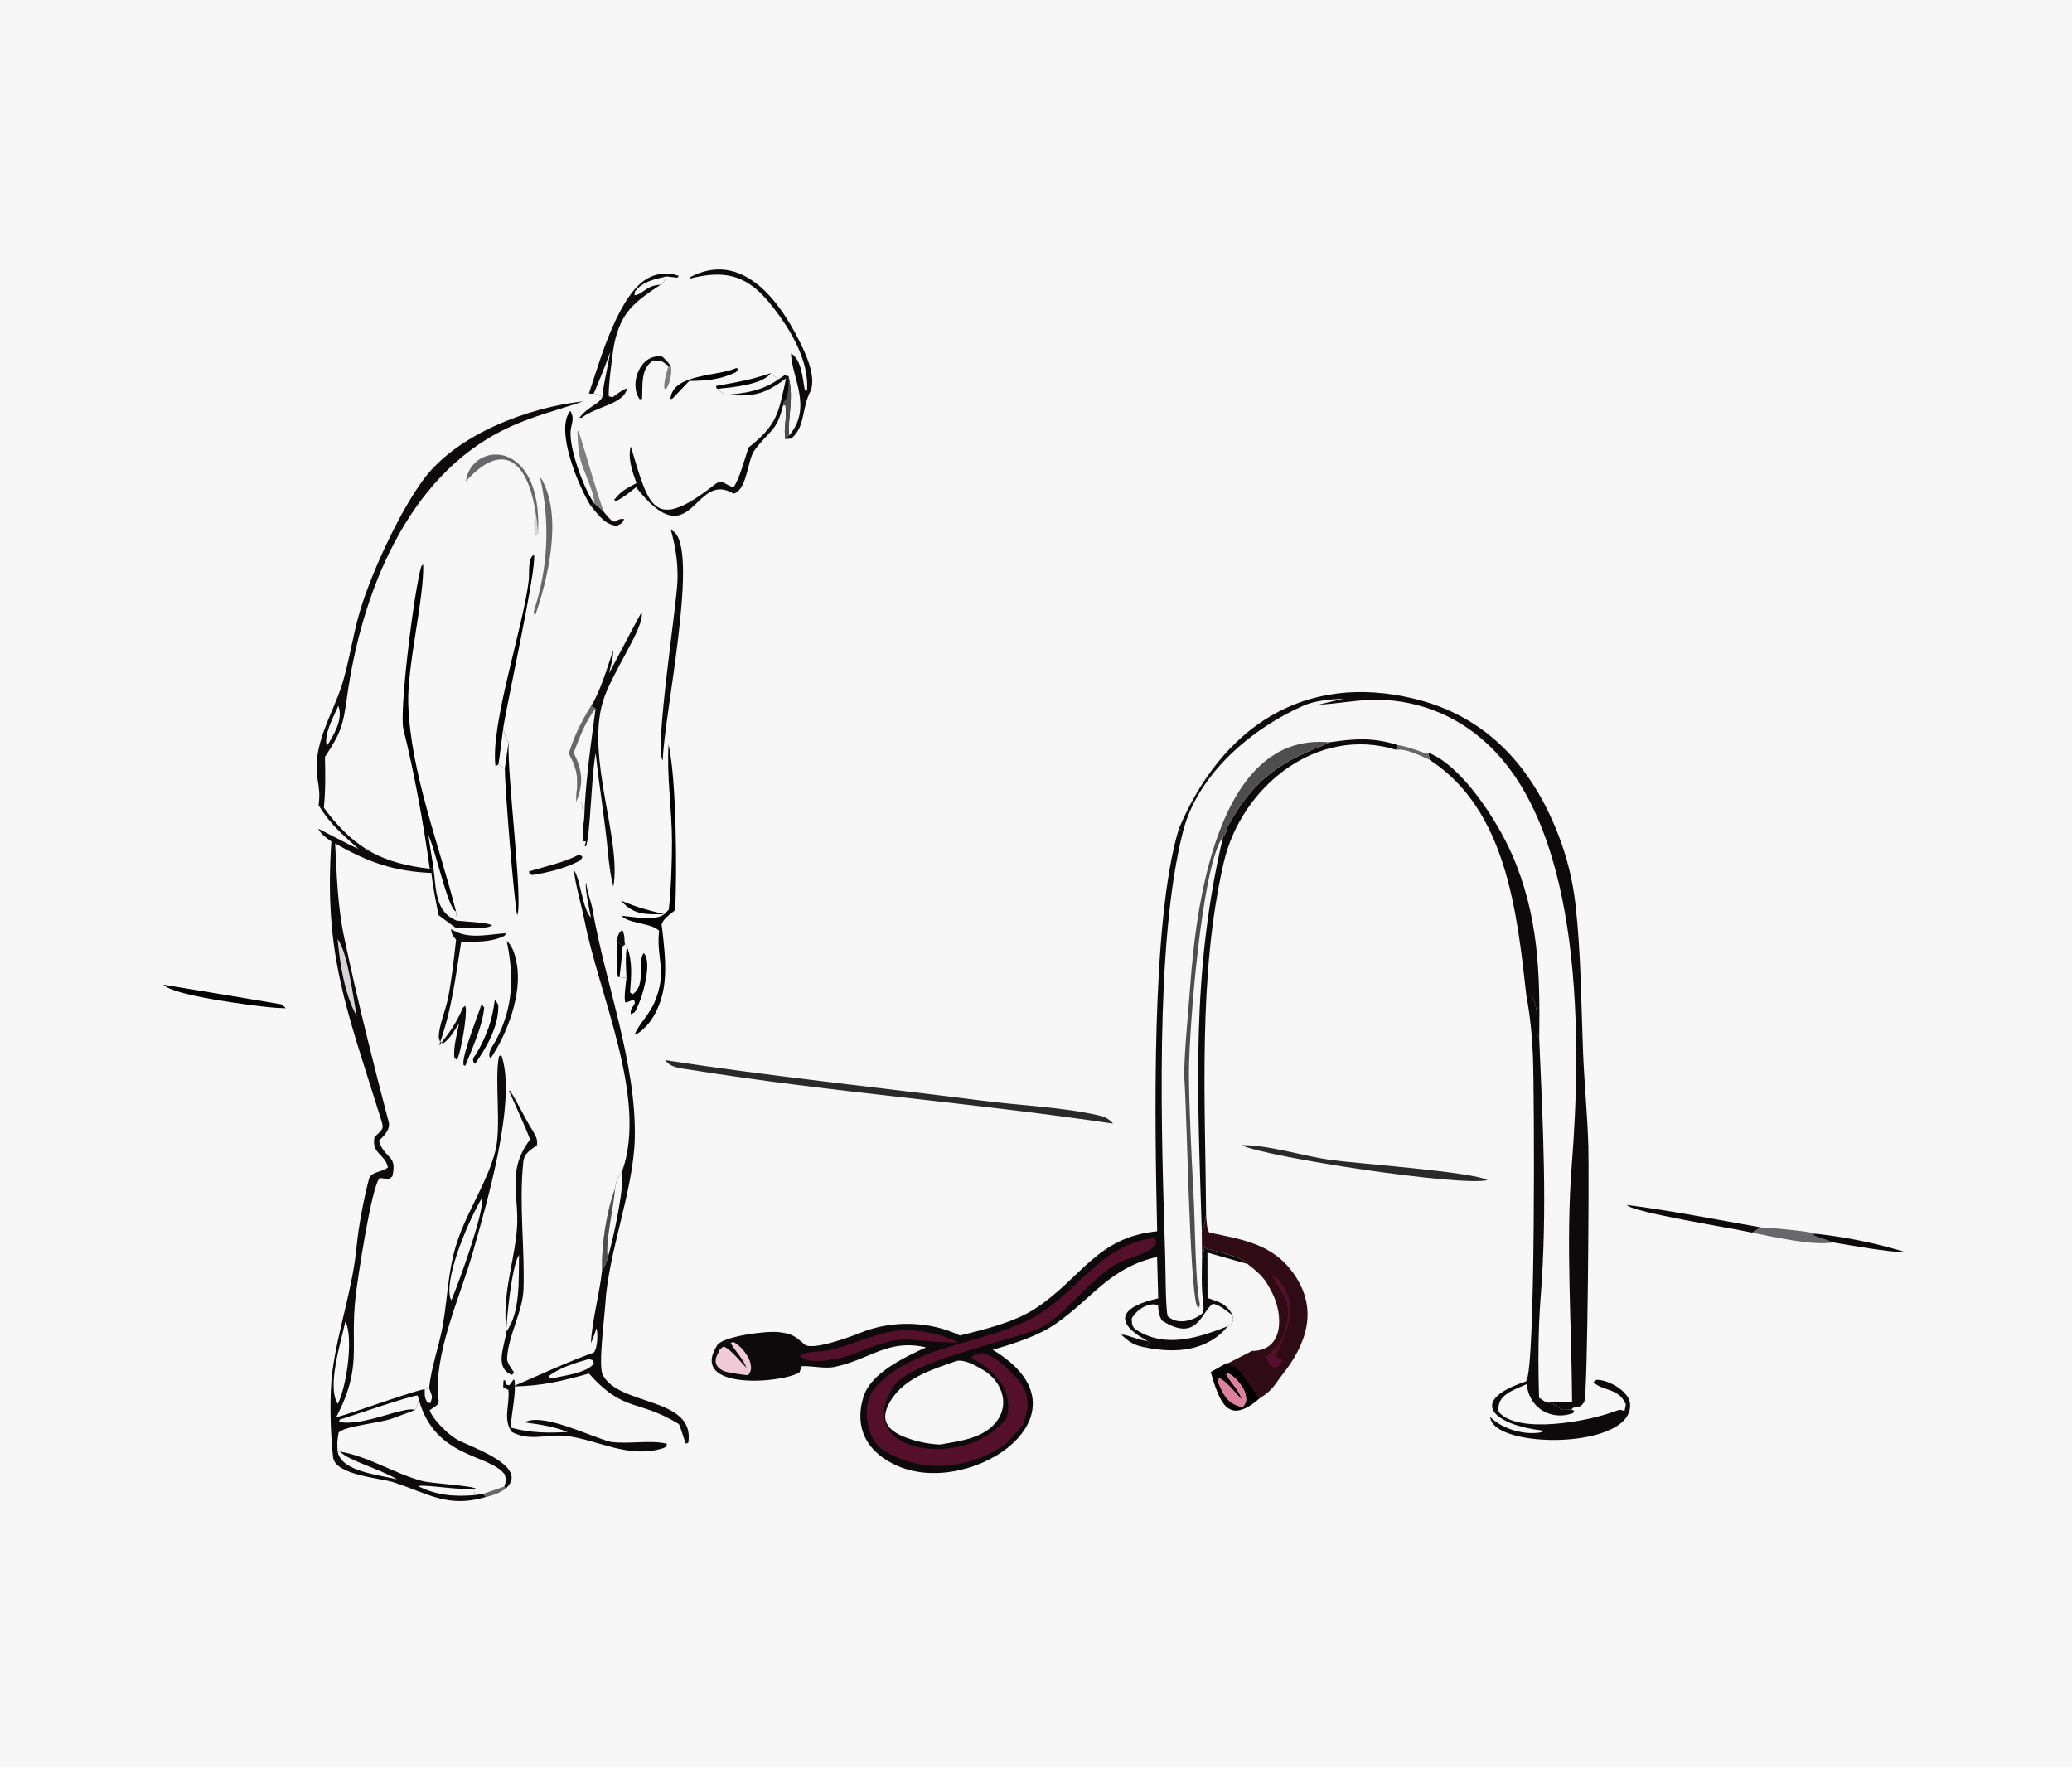
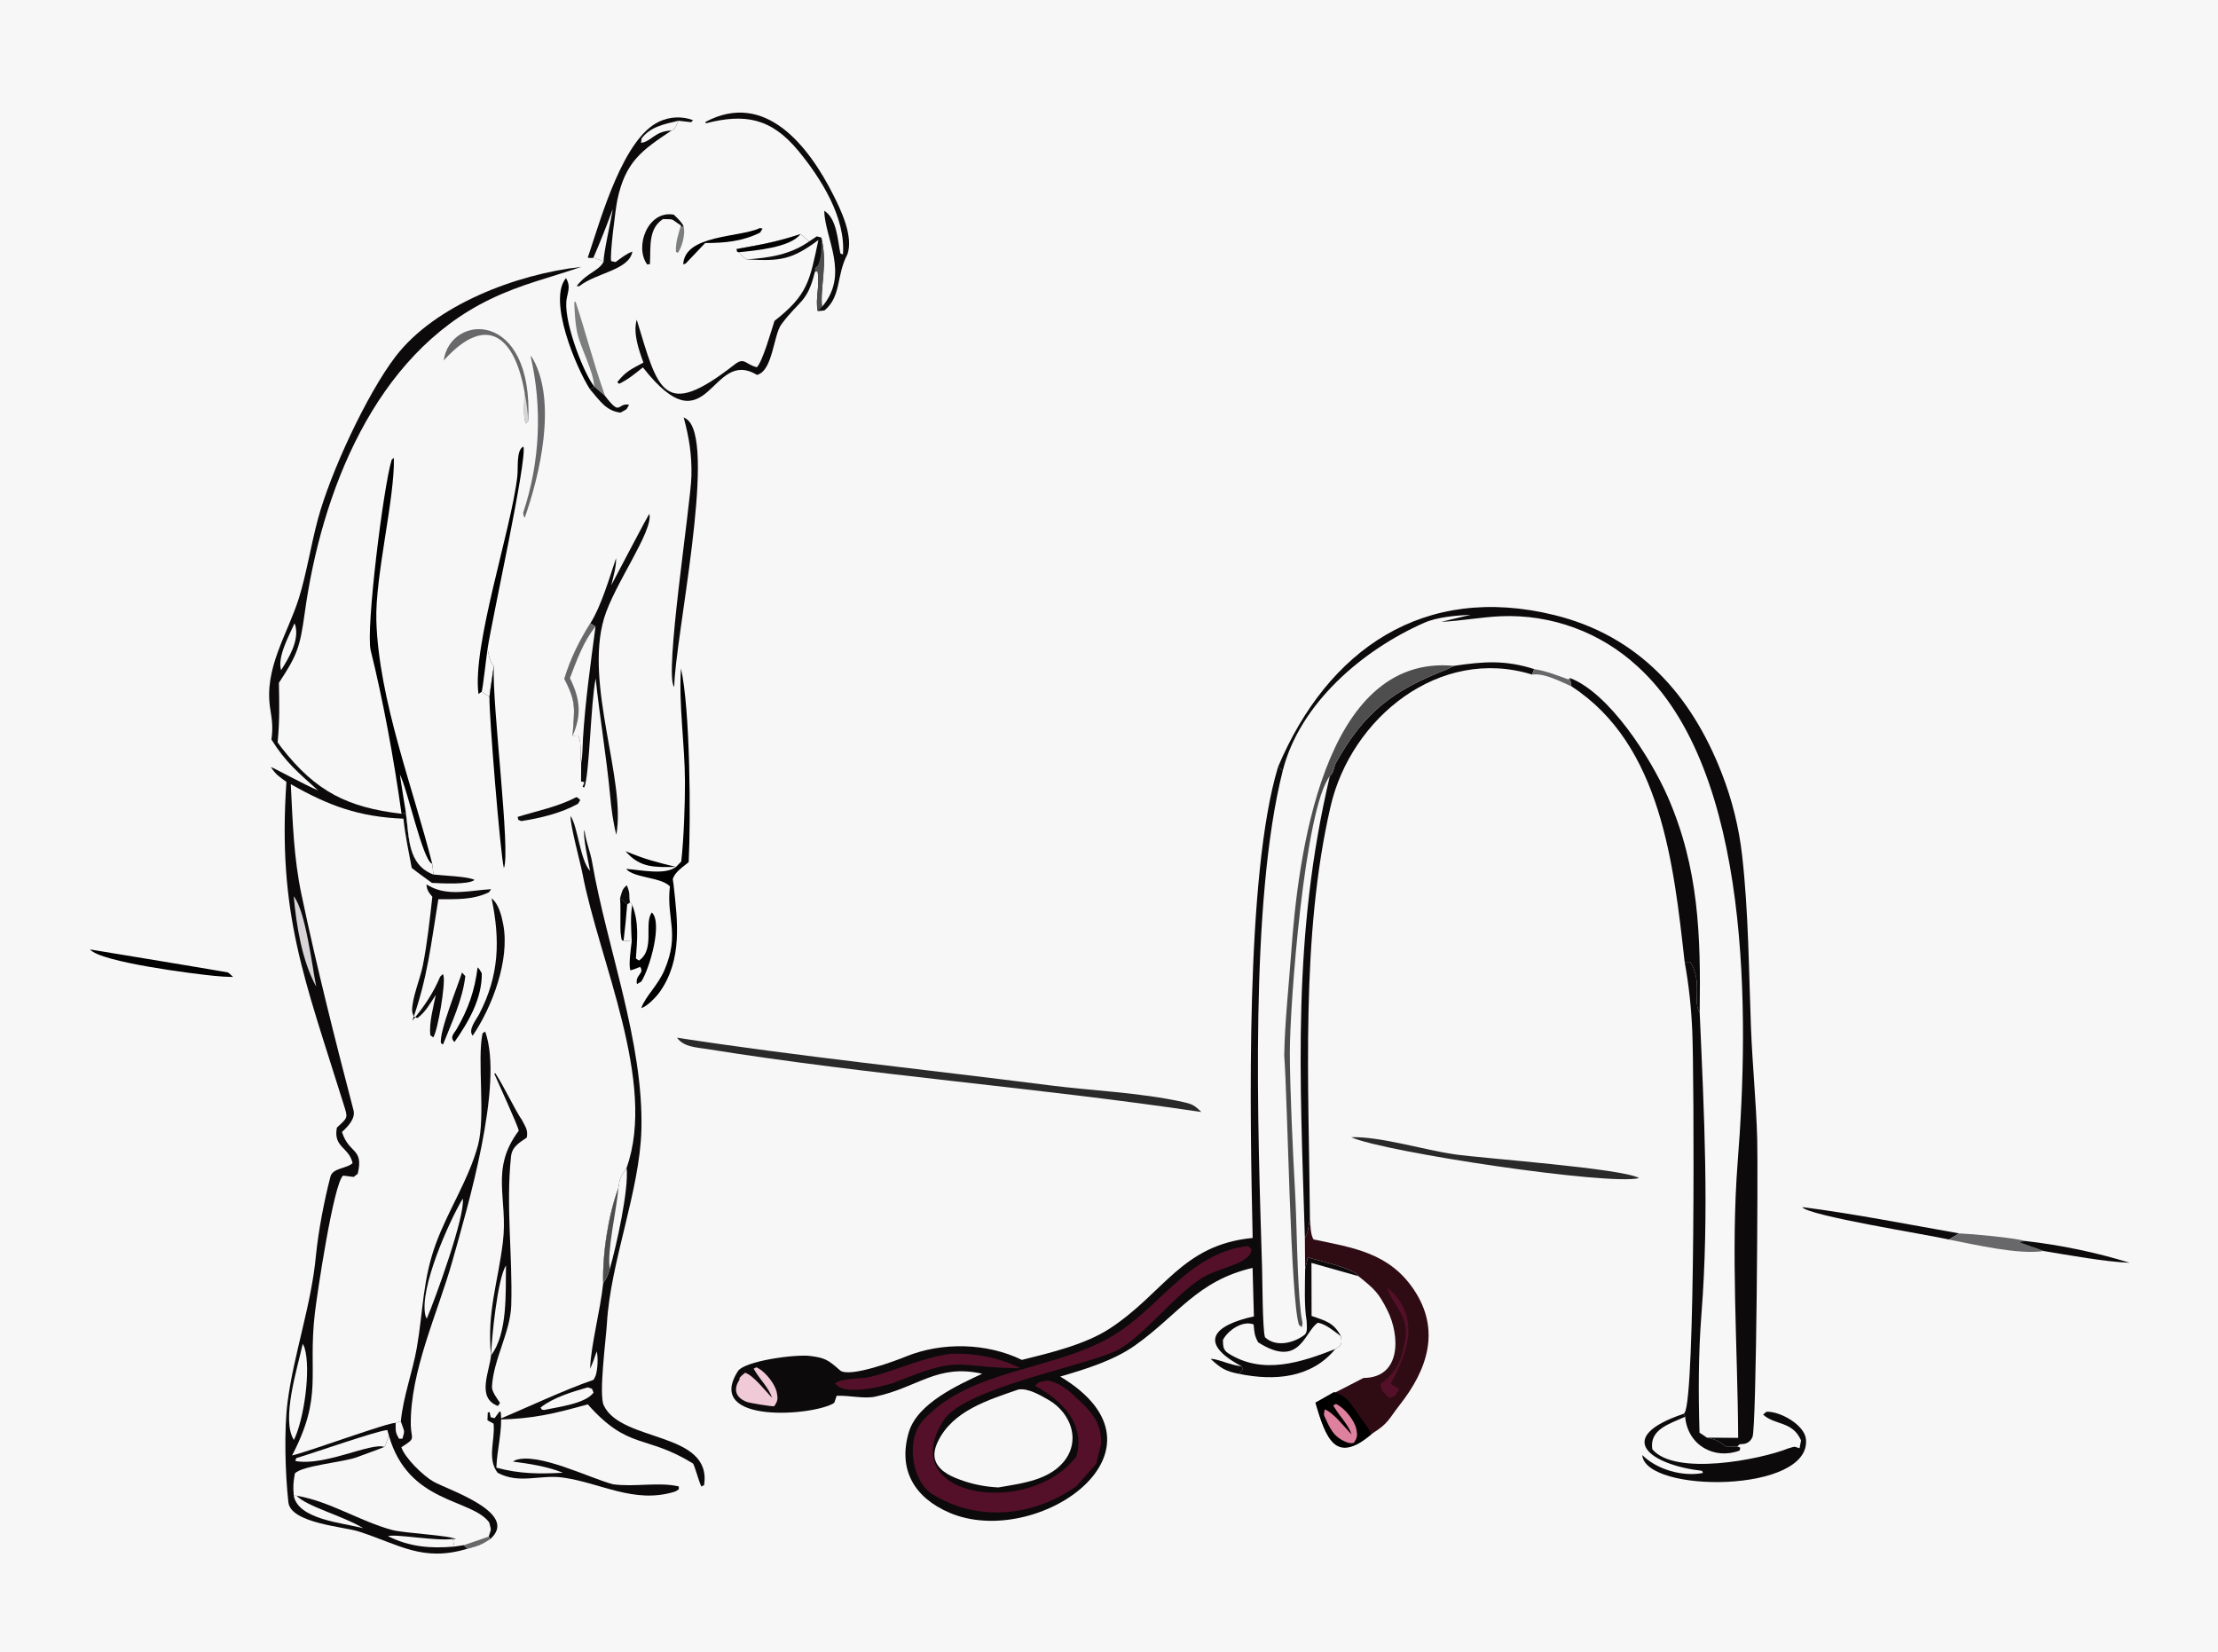
- <svg xmlns="http://www.w3.org/2000/svg" width="646" height="551" viewBox="0 0 646 551" fill="none">
+ <svg xmlns="http://www.w3.org/2000/svg" width="591" height="440" viewBox="27 54 591 440" fill="none">
  <rect width="646" height="551" fill="#F7F7F8" />
  <path d="M367.553 258.32C380.76 227.056 406.345 209.329 441.181 217.886C463.475 223.361 477.582 238.979 485.744 259.972C488.525 267.055 490.363 274.472 491.212 282.032C492.923 297.278 492.969 312.522 493.558 327.82C493.939 337.698 494.935 347.556 495.219 357.437C495.456 365.695 495.031 434.334 493.966 436.864C493.623 437.679 493.098 438.268 492.25 438.589C491.75 438.779 491.056 438.781 490.54 438.819L489.913 439.415L490.707 439.725L490.543 440.492C483.909 443.02 476.703 439.191 476.021 431.495L475.654 430.693C475.723 430.614 475.8 430.542 475.862 430.458C478.782 426.522 478.409 340.35 477.924 328.935C477.658 322.645 477.026 316.494 475.884 310.303C472.969 284.416 469.694 252.427 445.746 236.891C442.633 235.519 438.51 233.32 435.238 233.737C410.503 226.095 386.987 245.327 381.549 268.839C373.499 303.645 375.749 342.772 376.038 378.569C375.766 380.195 375.571 382.543 374.692 383.834L374.764 392.139C374.729 396.163 374.475 402.032 375.148 405.845C375.168 407.042 375.541 408.954 374.586 409.683C371.66 411.918 366.896 413.031 364.048 410.291C363.389 407.818 363.398 395.412 363.283 391.663C362.141 354.354 359.952 294.364 368.805 259.315L367.553 258.32Z" fill="#F7F7F8" />
  <path d="M367.553 258.32C380.76 227.056 406.345 209.329 441.181 217.886C463.475 223.361 477.582 238.979 485.744 259.972C488.525 267.055 490.363 274.472 491.212 282.032C492.923 297.278 492.969 312.522 493.558 327.82C493.939 337.698 494.934 347.556 495.219 357.437C495.456 365.695 495.031 434.334 493.966 436.864C493.623 437.679 493.098 438.268 492.25 438.589C491.75 438.779 491.056 438.781 490.54 438.819L489.912 439.415C489.1 439.508 487.898 439.489 487.046 439.505C484.819 437.924 484.472 437.63 481.824 437.058L490.145 437.12C490.023 413.036 488.135 387.512 490.033 363.399C493.008 325.611 494.019 259.39 463.321 231.549C453.455 222.444 440.372 217.639 426.959 218.194C421.682 218.429 416.363 219.431 411.02 219.693L418.89 217.809C415.004 217.995 410.025 218.385 406.463 219.953C390.035 227.191 373.323 241.468 368.804 259.315L367.553 258.32Z" fill="#0C0A0B" />
  <path d="M477.369 310.288C480.752 315.516 477.946 321.019 479.89 323.749C481.07 350.542 482.463 377.283 480.364 404.078C479.542 414.575 479.53 425.219 479.85 435.739L481.824 437.058C484.472 437.63 484.819 437.924 487.046 439.505C487.898 439.488 489.1 439.508 489.913 439.415L490.707 439.725L490.543 440.492C483.909 443.019 476.703 439.191 476.021 431.495L475.654 430.693C475.723 430.614 475.8 430.541 475.862 430.458C478.782 426.522 478.409 340.35 477.924 328.935C477.658 322.645 477.026 316.493 475.884 310.303L477.369 310.288Z" fill="#0C0A0B" />
  <path d="M414.431 231.415C422.261 230.264 427.974 229.793 435.786 232.279L435.238 233.737C410.504 226.095 386.987 245.327 381.549 268.839C373.499 303.645 375.749 342.772 376.038 378.569C375.766 380.196 375.571 382.543 374.693 383.834C373.373 340.514 371.294 303.412 381.347 260.8C382.283 259.943 382.388 258.948 382.737 257.693C390.317 243.842 398.102 237.938 412.452 232.393L414.431 231.415Z" fill="#0C0A0B" />
  <path d="M374.02 406.279C374.116 406.891 374.001 406.99 373.854 407.65L373.11 407.017C370.841 400.009 370.099 346.675 369.189 335.308C369.333 326.303 370.428 316.558 371.064 307.644C372.806 283.249 379.244 228.068 414.43 231.415L412.452 232.393C398.102 237.938 390.317 243.842 382.737 257.693C382.388 258.948 382.283 259.943 381.347 260.8C374.664 269.291 370.664 321.434 370.686 334.541C370.701 344.03 371.491 361.094 372.068 371.313C372.58 380.39 372.61 395.13 373.597 403.58C373.703 404.485 373.844 405.386 374.02 406.279Z" fill="#4E4E4F" />
  <path d="M445.305 234.646C455.77 238.632 466.826 255.904 471.357 266.25C479.725 285.348 480.188 303.474 479.89 323.75C477.946 321.019 480.752 315.516 477.369 310.288L475.884 310.303C472.969 284.416 469.694 252.427 445.746 236.891L445.305 234.646Z" fill="#0C0A0B" />
  <path d="M435.786 232.279C439.004 232.773 441.791 233.907 444.85 235.006L445.305 234.646L445.746 236.891C442.633 235.519 438.51 233.32 435.238 233.737L435.786 232.279Z" fill="#68686A" />
  <path d="M367.553 258.32L368.805 259.315C359.952 294.364 362.141 354.354 363.283 391.663C363.398 395.412 363.389 407.818 364.048 410.291C366.896 413.031 371.66 411.918 374.586 409.683C375.541 408.954 375.168 407.042 375.149 405.845C374.475 402.032 374.729 396.163 374.764 392.139L375.495 389.019C378.711 390.051 387.673 391.858 388.968 394.034L376.448 390.504L376.478 404.627C380.216 405.932 382.399 406.403 384.305 410.046C384.548 411.869 384.724 412.33 382.809 413.44C376.412 421.231 366.576 421.988 357.179 420.072L358.222 418.785L357.787 418.035C345.896 411.647 350.587 407.059 361.111 404.759L360.757 391.831C345.937 395.28 340.911 404.38 329.403 412.512C323.702 416.541 316.178 418.839 309.51 420.787C342.11 440.344 303.288 467.014 280.024 457.079C270.627 453.066 266.176 445.553 269.18 435.547C271.477 427.893 282.308 423.028 288.72 420.031C276.684 417.343 271.673 423.682 260.193 426.139C257.243 426.77 253.408 425.777 249.937 425.904L249.283 427.797C244.038 431.256 214.574 433.598 223.597 419.382C225.354 416.612 238.874 414.811 242.798 415.292C246.738 415.774 247.638 416.295 250.803 419.108C253.252 421.286 266.218 416.338 268.232 415.507C277.992 411.482 290.011 411.816 299.287 416.346C306.851 414.469 316.146 412.254 322.655 408.018C337.189 398.56 341.852 385.668 360.78 383.854C360.081 351.897 358.757 287.254 367.553 258.32Z" fill="#0C0A0B" />
  <path d="M382.809 413.44C373.724 416.989 363.438 420.463 354.249 414.568C352.803 413.641 352.914 412.43 352.858 411.018C354.262 408.374 358.144 405.781 361.03 406.893C361.277 409.137 361.202 409.704 362.223 411.647C373.488 418.85 374.56 408.668 378.185 406.434C380.422 406.881 382.385 408.644 384.305 410.046C384.548 411.869 384.724 412.33 382.809 413.44Z" fill="#F7F7F8" />
  <path d="M298.343 424.24C300.937 423.813 304.184 425.747 306.408 427.013C309.381 428.706 311.799 431.661 312.543 435.036C313.134 437.615 312.627 440.324 311.145 442.516C307.245 448.376 299.379 449.22 293.04 450.324C289.998 450.195 286.74 449.61 283.861 448.635C281.069 447.689 277.582 446.369 276.339 443.447C275.605 441.719 276.102 439.799 276.871 438.177C280.806 429.87 290.362 427.015 298.343 424.24Z" fill="#F7F7F8" />
  <path d="M313.8 449.996C302.3 458.196 287.265 459.595 275.316 452.037C270.039 448.7 268.168 437.622 272.996 432.392C285.631 418.702 307.446 419.278 323.097 410.154C336.166 402.523 343.512 387.881 359.583 385.987L360.458 386.859C360.401 390.732 352 391.597 347.153 394.591C339.97 399.031 330.657 411.233 324.057 414.086C314.659 418.251 283.921 424.024 278.501 432.35C265.044 453.026 301.26 458.576 313.8 442.076C315.78 435.476 312.64 428.571 302.803 423.282C304.022 421.93 303.923 422.329 306.118 421.836C309.909 422.546 312.27 424.978 314.951 427.515C319.807 432.112 320.4 434.816 320.4 438.776L319.08 444.056L313.8 449.996Z" fill="#541028" />
  <path d="M280.443 414.68C286.608 414.508 293.381 415.694 298.869 418.578C280.721 418.411 283.68 414.864 265.134 422.464C261.541 423.538 257.345 424.495 253.578 424.305C251.906 424.22 250.564 423.832 249.441 422.595C251.956 420.989 256.105 421.586 259.164 420.797C266.489 418.908 272.79 415.736 280.443 414.68Z" fill="#541028" />
  <path d="M99.326 251.046C99.765 247.976 99.508 245.949 99.018 242.929C97.259 232.087 103.603 223.053 106.658 213.338C108.585 207.213 109.888 199.092 111.692 192.379C115.027 179.967 124.706 159.092 132.329 149.082C142.883 135.223 164.752 127.011 181.827 125.116C173.219 128.118 166.162 129.608 157.628 133.72C126.751 148.597 112.602 185.349 108.194 217.338C106.938 226.458 106.182 228.571 101.314 235.938C101.431 241.811 101.522 245.942 100.978 251.802C101.318 252.298 101.674 252.783 102.044 253.258C111.219 265.01 119.742 269.158 133.993 270.831L135.14 270.481C136.063 277.132 135.557 284.374 142.501 287.011C145.128 287.329 151.803 287.525 153.453 288.457C151.806 289.803 144.443 289.353 142.092 289.249C140.469 288.048 138.235 286.489 136.708 285.253C135.891 280.951 134.945 276.479 134.495 272.14C122.687 271.647 114.699 268.762 104.48 262.933C104.993 272.984 105.25 282.453 107.328 292.334C111.395 311.677 116.207 330.73 121.195 349.841C121.78 352.1 119.6 354.251 118.126 355.612C119.979 361.539 123.963 359.808 122.322 366.735L121.244 367.593L118.422 367.237C115.88 369.314 111.444 399.093 110.886 403.979C109.001 420.482 113.131 425.855 104.823 441.814C109.415 440.741 130.546 432.953 132.42 433.133L133.804 432.737C134.423 426.159 136.972 419.459 138.081 413.029C139.794 403.108 139.608 394.853 143.232 385.131C146.52 376.307 151.934 368.158 154.35 359.202C156.449 351.421 154.072 336.48 155.576 329.315L156.283 328.855C161.351 342.979 151.499 375.94 147.51 390.122C143.684 403.728 136.214 419.423 136.457 433.835C136.613 437.691 137.892 437.107 133.949 439.611C134.873 442.485 139.812 447.276 142.514 448.79C146.509 451.027 165.466 457.12 157.66 464.052C155.04 465.73 154.485 465.85 151.548 466.665C139.545 470.248 133.542 465.59 122.517 462.041C118.666 460.803 104.459 459.854 103.842 454.29C103.003 446.741 102.648 435.032 103.635 427.495C105.33 414.558 109.961 401.736 111.179 388.579C111.863 381.846 113.357 374 115.055 367.496C115.667 365.151 119.565 365.376 120.949 363.891C119.983 359.615 115.753 359.745 116.761 354.462C119.846 351.592 119.724 351.976 118.497 348.032C108.167 314.846 100.907 297.613 103.318 262.333C101.386 260.922 100.51 260.425 99.165 258.371C99.884 258.543 108.594 263.338 111.722 264.591C106.394 259.761 103.165 257.197 99.326 251.046Z" fill="#0C0A0B" />
  <path d="M129.423 439.535C129.731 439.248 130.405 437.033 130.605 436.451C135.79 454.757 152.545 453.178 157.355 459.655C157.922 462.032 157.942 461.04 157.222 463.427L157.66 464.052C155.04 465.73 154.485 465.85 151.548 466.665L150.607 465.709L148.064 466.084L147.648 464.065L148.52 464.147C147.31 463.111 134.665 462.532 131.488 461.666C122.705 459.273 114.91 454.031 106.019 452.533L105.274 452.529C105.068 449.854 105.132 449.265 105.565 446.609C107.421 444.501 118.635 443.602 122.129 442.258C124.362 441.399 127.131 440.478 129.423 439.535Z" fill="#F7F7F8" />
  <path d="M157.222 463.427L157.66 464.052C155.04 465.73 154.485 465.851 151.548 466.665L150.607 465.709L157.222 463.427Z" fill="#68686A" />
  <path d="M129.423 439.535C125.892 438.258 113.293 444.811 105.684 443.27L105.933 442.525C110.358 441.214 127.777 435.114 130.215 435.039L130.605 436.45C130.405 437.033 129.731 439.247 129.423 439.535Z" fill="#F7F7F8" />
  <path d="M105.274 452.529L106.019 452.533C108.766 455.436 118.3 457.858 123.775 461.178C118.109 459.735 106.449 458.836 105.274 452.529Z" fill="#F7F7F8" />
  <path d="M148.064 466.084C141.73 466.646 136.092 466.183 130.392 463.308C132.272 462.631 143.164 464.687 147.648 464.065L148.064 466.084Z" fill="#F7F7F8" />
  <path d="M133.804 432.738C134.735 435.63 134.947 434.842 134.246 437.326L133.353 437.358C132.288 435.66 132.442 435.238 132.42 433.133L133.804 432.738Z" fill="#F7F7F8" />
  <path d="M150.3 373.372C151.039 377.887 142.959 400.135 140.709 405.376C140.587 405.095 140.385 404.691 140.317 404.371C138.789 397.21 146.491 379.754 150.3 373.372Z" fill="#F7F7F8" />
  <path d="M107.662 412.062C107.801 412.332 108.055 412.783 108.151 413.102C109.918 418.945 107.975 432.286 105.318 437.675C101.831 432.273 106.319 418.347 107.662 412.062Z" fill="#F7F7F8" />
  <path d="M105.257 292.806C108.41 296.647 110.187 311.584 111.259 316.894C107.42 309.889 106.002 300.682 105.257 292.806Z" fill="#D7D4D8" />
  <path d="M105.48 220.083C105.546 220.248 105.63 220.407 105.677 220.578C106.806 224.69 103.966 229.272 101.899 232.583C100.856 229.005 104.01 223.396 105.48 220.083Z" fill="#F7F7F8" />
  <path d="M376.038 378.569C376.169 380.172 376.168 383.096 377.027 384.254C387.679 386.481 397.198 387.823 403.782 397.704C410.922 408.419 407.35 418.936 399.98 428.325C396.985 432.14 397.077 433.151 392.736 435.906C383.133 444.272 380.208 436.971 377.522 427.735L390.316 421.158C400.458 421.097 400.022 409.823 396.722 403.224C394.29 398.359 393.212 397.465 388.967 394.034C387.673 391.858 378.711 390.051 375.495 389.019L374.764 392.14L374.692 383.834C375.571 382.543 375.765 380.196 376.038 378.569Z" fill="#2F0C14" />
  <path d="M382.44 424.917L377.522 427.735C380.208 436.971 382.737 444.503 392.34 436.137L392.009 435.189L387.06 428.217C385.74 426.237 383.829 425.332 382.44 424.917Z" fill="black" />
  <path d="M382.24 428.457L382.987 428.091C383.181 428.194 383.379 428.29 383.57 428.4C385.524 429.519 387.926 432.552 388.388 434.718C388.752 436.431 388.688 437.068 387.719 438.466C387.007 438.583 386.536 438.552 385.856 438.292C382.217 436.9 381.31 434.433 379.8 431.123C379.736 430.699 379.907 429.98 379.964 429.546C382.174 430.198 385.433 434.486 387.149 436.21C386.142 433.418 384.148 431.601 382.644 429.133L382.24 428.457Z" fill="#DE819F" />
  <path d="M227.814 418.682L228.561 418.316C228.755 418.419 228.953 418.516 229.144 418.625C231.098 419.744 233.499 422.777 233.961 424.943C234.326 426.656 234.262 427.293 233.293 428.692C232.581 428.808 226.7 427.816 226.02 427.556C222.381 426.164 222.72 423.596 224.04 421.616C223.976 421.193 224.04 420.956 225.538 419.772C227.748 420.423 231.007 424.711 232.723 426.436C231.715 423.643 229.722 421.826 228.218 419.358L227.814 418.682Z" fill="#F0CAD6" />
  <path d="M394.852 422.837L395.441 422.356C399.765 418.774 400.605 415.791 401.519 410.411C402.553 404.329 396.707 399.891 396.794 397.168C405.611 404.909 402.179 414.051 397.546 422.755C398.385 423.171 399.137 423.572 399.836 424.2C398.51 426.071 399.079 425.857 397.274 426.511L395.255 424.55L394.852 422.837Z" fill="#541028" />
  <path d="M193.964 365.166C202.066 342.392 186.611 309.945 182.203 286.769C181.679 284.017 178.808 273.433 179.042 271.434C181.002 274.328 181.557 283.219 184.227 286.052C183.869 284.094 182.186 276.456 182.729 275.15L182.806 275.689C183.248 278.616 184.308 281.016 184.777 283.736C188.749 306.678 198.517 331.659 197.902 355.063C197.475 371.292 189.678 390.22 188.723 406.557C188.477 410.772 186.504 425.557 187.87 428.454C192.566 438.414 216.793 435.313 214.613 449.72L213.875 450.074C213.13 448.578 212.028 444.184 211.607 443.924C199.002 436.145 194.521 440.487 183.617 428.19C174.704 430.661 169.164 432.033 159.837 432.238C166.772 429.314 177.55 424.255 185.123 421.665C185.2 421.639 185.703 420.607 185.76 420.406C186.256 418.648 186.412 415.819 186 414.056C185.445 415.66 184.958 417.164 184.243 418.712C184.444 412.376 186.944 403.3 187.718 395.985C187.497 388.091 189.069 377.841 191.798 370.449C192.14 367.794 192.467 367.419 193.964 365.166Z" fill="#0C0A0B" />
  <path d="M193.964 365.166C194.61 370.891 191.182 386.203 189.492 392.087C188.901 394.04 188.793 394.23 187.718 395.984C187.497 388.09 189.069 377.84 191.798 370.448C192.14 367.793 192.467 367.418 193.964 365.166Z" fill="#F7F7F8" />
  <path d="M187.718 395.985C187.497 388.091 189.069 377.841 191.798 370.449C191.327 376.169 188.635 387.708 189.492 392.087C188.901 394.04 188.793 394.231 187.718 395.985Z" fill="#4E4E4F" />
  <path d="M183.604 423.663L184.728 424.038L185.154 425.05C182.983 428.065 175.63 428.873 172.001 429.693L171.397 429.605L171.038 429.042C174.446 426.342 179.45 424.86 183.604 423.663Z" fill="#F7F7F8" />
  <path d="M189.877 209.935C191.091 207.723 199.684 191.17 200.043 190.916C201.068 195.588 190.643 209.717 187.962 218.725C182.692 236.431 193.859 261.894 191.223 276.434C190.327 272.974 189.901 269.448 189.565 265.896C188.58 255.489 186.81 245.174 185.722 234.782C184.366 241.443 184.069 260.82 182.662 263.852L182.238 263.642L182.715 262.396L181.819 262.211L181.856 257.298C181.408 254.516 182.133 252.396 181.071 249.959L179.583 250.03C180.029 242.866 180.693 241.225 177.375 234.878C178.977 229.587 181.36 224.746 184.301 220.08C187.141 215.637 189.376 208.015 191.14 202.752C191.285 204.836 190.384 207.805 189.877 209.935Z" fill="#0C0A0B" />
  <path d="M177.375 234.878C178.977 229.587 181.36 224.746 184.301 220.08L185.683 220.944C184.349 230.936 182.947 240.9 182.327 250.965C182.198 253.073 182.254 255.22 181.856 257.298C181.408 254.516 182.133 252.396 181.071 249.958L179.583 250.03C180.029 242.865 180.693 241.225 177.375 234.878Z" fill="#F7F7F8" />
  <path d="M177.375 234.878C178.977 229.587 181.36 224.746 184.301 220.08L185.683 220.944C182.496 224.82 180.669 229.977 178.86 234.68C181.502 240.031 182.12 244.348 179.583 250.03C180.029 242.865 180.693 241.225 177.375 234.878Z" fill="#68686A" />
  <path d="M240.291 116.374L242.619 118.324L244.628 116.981L245.857 117.291C247.597 124.443 245.473 130.48 246.032 135.756L244.895 136.902C244.167 133.583 245.528 130.341 244.833 126.246L244.143 126.404C242.1 134.758 240.009 133.918 235.196 140.43C233.067 143.31 232.922 152.867 228.692 153.887C216.205 146.357 215.904 174.36 198.306 151.893C196.025 153.704 194.586 154.962 191.968 156.274L191.479 155.818C193.771 152.929 195.17 152.382 198.446 150.607C197.231 147.317 195.621 142.706 196.665 139.196C202.413 158.066 203.624 166.083 222.772 151.098C225.399 149.042 225.653 151.158 228.683 151.848C230.259 150.142 232.453 142.317 233.368 139.506C242.331 132.49 242.75 128.788 245.068 117.957C237.842 123.326 234.747 123.606 225.963 123.111C225.094 122.614 224.572 121.941 223.853 121.206L223.402 121.037L223.289 120.354C229.884 119.155 233.925 118.478 240.291 116.374Z" fill="#0C0A0B" />
  <path d="M240.291 116.374L242.618 118.324C237.623 121.83 232.022 122.715 225.963 123.111C225.093 122.614 224.572 121.941 223.853 121.206L223.402 121.037L223.289 120.354C229.884 119.155 233.925 118.478 240.291 116.374Z" fill="#F7F7F8" />
  <path d="M223.853 121.206L223.402 121.037L223.289 120.354C229.884 119.155 233.925 118.478 240.291 116.374C237.626 119.986 227.981 120.786 223.853 121.206Z" fill="black" />
  <path d="M245.856 117.29C247.597 124.442 245.473 130.48 246.032 135.756L244.895 136.902C244.167 133.582 245.528 130.34 244.833 126.245L244.142 126.404C244.189 125.074 243.952 125.644 244.945 124.674C246.047 121.902 245.866 120.268 245.856 117.29Z" fill="#4E4E4F" />
  <path d="M133.993 270.831C131.977 256.303 129.048 240.457 125.775 227.289C124.413 221.807 129.168 183.556 131.374 176.48L131.949 175.997C132.243 186.591 126.924 207.528 127.279 219.356C127.914 240.498 137.063 263.891 142.162 284.131L142.501 287.011C135.557 284.374 136.063 277.132 135.14 270.481L133.993 270.831Z" fill="black" />
  <path d="M133.542 260.354C135.652 264.482 139.478 282.588 142 284.086C142.048 284.115 142.108 284.116 142.162 284.131L142.501 287.011C135.557 284.374 136.063 277.132 135.14 270.481C134.605 267.124 134.025 263.713 133.542 260.354Z" fill="#F7F7F8" />
  <path d="M506.498 439.881L506.906 437.797C504.596 432.58 500.084 433.865 496.783 430.925L497.689 430.158C501.327 430.002 507.801 433.667 508.201 437.433C509.738 451.921 465.376 451.927 464.594 441.698C468.469 445.58 475.399 447.539 480.77 446.469L480.53 445.908C466.837 444.338 456.601 437.093 475.654 430.693L476.021 431.495C471.893 433.385 466.459 434.811 467.263 440.145C473.219 447.334 495.882 442.982 503.538 439.914C505.573 439.39 504.621 439.336 506.498 439.881Z" fill="#0C0A0B" />
  <path d="M157.837 415.13C156.71 403.443 159.666 395.999 161.005 384.89C162.406 373.272 157.48 365.566 165.225 355.289C165.059 354.031 159.688 342.406 158.718 340.102L158.996 339.964C161.388 343.663 164.293 349.888 166.09 352.454C167.085 354.4 167.697 355.054 167.385 357.084C165.332 358.519 163.44 359.518 163.16 362.188C161.772 375.38 163.612 388.584 163.224 401.768C163.015 408.91 158.422 416.329 158.09 423.52C158.03 424.797 159.515 426.737 160.239 427.796L159.685 428.625C153.881 426.478 157.431 419.559 157.837 415.13Z" fill="#0C0A0B" />
  <path d="M157.837 415.13C158.014 410.538 159.538 394.71 161.822 391.202C161.695 398.407 162.322 409.238 157.837 415.13Z" fill="#F7F7F8" />
  <path d="M185.117 122.666C184.375 122.817 184.389 122.737 183.611 122.66L183.976 121.557C187.289 111.628 193.147 90.829 202.624 86.409C205.457 85.066 208.712 84.921 211.653 86.009L211.176 86.56L207.792 86.17C207.254 87.324 207.035 88.227 205.94 88.78C198.019 94.039 193.606 97.107 191.478 107.357C191.041 109.466 189.405 122.287 189.859 123.578L191.026 123.821C192.449 122.793 193.872 121.609 195.507 121.031C194.599 126.012 185.96 126.625 181.329 130.264L180.644 130.232C183.617 126.449 186.473 126.339 187.851 123.705C187.019 123.269 186.02 122.978 185.117 122.666Z" fill="#0C0A0B" />
  <path d="M205.94 88.78C201.386 88.928 200.593 91.725 197.818 92.061L197.943 90.919C200.288 87.738 204.115 87.038 207.792 86.17C207.254 87.324 207.035 88.227 205.94 88.78Z" fill="#F7F7F8" />
  <path d="M190.28 109.656C189.85 112.571 187.668 122.072 187.851 123.705C187.019 123.269 186.02 122.978 185.117 122.666C186.973 118.384 188.695 114.045 190.28 109.656Z" fill="#F7F7F8" />
  <path d="M208.452 232.109C210.917 243.075 211.082 272.012 210.503 283.719C208.929 285.02 206.72 286.433 206.267 288.281L206.479 289.729C207.507 299.258 208.947 309.554 202.81 318.288C201.863 319.637 199.448 322.156 197.871 322.613C198.982 319.412 202.302 316.63 204.097 312.365C208.199 302.615 204.504 298.892 205.5 290.173C203.198 287.698 195.822 287.943 193.836 285.516C197.754 285.798 204.232 287.238 207.122 284.993C207.507 284.597 207.974 284.115 208.523 283.549C209.22 277.473 209.533 268.122 209.515 262.279C209.486 252.278 207.817 241.797 208.452 232.109Z" fill="black" />
  <path d="M207.391 330.496C240.239 335.541 273.404 338.934 306.38 343.149C318.056 344.642 330.701 345.092 342.151 347.617C344.695 348.18 345.299 348.503 347.091 350.296C303.392 343.761 259.033 340.533 215.445 333.523C212.458 333.042 209.223 333.008 207.391 330.496Z" fill="#2B2A2B" />
  <path d="M246.032 135.756C253.454 127.047 246.821 117.699 246.617 110.163C249.925 112.16 250.187 117.803 250.915 121.519L251.607 121.815C252.395 112.011 245.755 101.5 239.719 94.185C232.434 85.357 225.37 84.213 215.029 86.868L215.011 86.468C230.997 77.972 242.577 93.131 249.006 105.878C250.915 109.663 254.518 116.947 252.797 121.768C249.798 127.375 251.22 132.991 246.68 136.716L244.895 136.902L246.032 135.756Z" fill="#0C0A0B" />
  <path d="M156.972 430.365L157.468 430.259L157.747 431.615L158.783 431.877L160.096 430.095L160.42 430.213C160.96 434.97 159.428 440.194 159.257 445.062C165.422 446.718 170.684 446.762 176.982 446.411C172.759 444.716 168.183 444.033 163.699 443.438C163.912 443.311 164.104 443.139 164.337 443.057C170.408 440.909 183.908 447.768 190.321 449.482C196.057 450.291 202.521 448.805 207.88 450.063L207.863 450.843C207.415 451.146 207.088 451.371 206.564 451.527C195.922 454.71 187.113 449.129 177.015 447.7C170.928 446.838 165.446 449.538 159.585 446.419C156.696 442.56 158.984 437.813 158.517 433.332L156.885 432.438L156.972 430.365Z" fill="#0C0A0B" />
  <path d="M140.629 289.649C140.73 289.708 140.829 289.771 140.931 289.828C141.101 289.923 141.275 290.011 141.445 290.106C146.414 292.893 152.433 291.223 157.863 290.924L157.278 291.747C152.971 293.834 148.455 293.581 143.799 293.597C141.891 305.213 140.926 314.676 136.857 325.973C139.85 322.474 142.523 318.495 144.284 314.235L145.002 313.533C145.062 313.693 145.144 313.847 145.184 314.013C145.721 316.219 143.672 328.587 142.442 330.418L141.65 329.819C141.326 326.343 142.455 322.499 143.112 319.084C141.667 321.289 140.374 323.701 138.211 325.266L137.23 324.835C137.091 324.32 136.815 323.824 136.812 323.292C136.789 319.799 138.949 314.905 139.667 311.268C140.854 305.257 141.519 299.037 142.198 292.945C141.218 291.784 140.756 291.183 140.629 289.649Z" fill="#0C0A0B" />
  <path d="M387.019 357.013C394.634 356.746 406.549 360.416 414.523 361.564C422.315 362.685 459.223 365.296 463.757 367.898C456.011 369.987 395.847 360.995 387.019 357.013Z" fill="#2B2A2B" />
  <path d="M209.164 165.198C209.642 165.466 210.08 165.703 210.464 166.101C217.721 173.65 206.852 224.152 206.651 237.026C203.877 234.273 211.054 188.386 211.235 180.83C211.369 175.228 210.624 170.558 209.164 165.198Z" fill="#0C0A0B" />
  <path d="M155.352 238.319L154.493 238.897C152.792 226.017 163.204 195.234 164.843 180.97C165.123 178.534 164.503 173.911 166.472 172.99C167.504 176.488 158.05 219.176 156.905 226.943C157.238 228.413 157.556 230.377 158.567 231.525C158.227 234.196 157.706 237.105 157.414 239.693L155.352 238.319Z" fill="black" />
  <path d="M156.905 226.944C157.238 228.413 157.556 230.378 158.567 231.525C158.227 234.196 157.706 237.105 157.414 239.693L155.352 238.319C155.664 237.331 156.603 228.895 156.905 226.944Z" fill="#F7F7F8" />
  <path d="M193.161 304.637L192.748 304.539C191.97 302.664 192.604 296.444 192.212 293.392L194.118 294.984L194.856 294.412L195.465 295.111C197.336 299.969 196.766 304.423 196.435 309.391C196.71 309.574 196.986 309.757 197.261 309.94C201.633 306.968 198.505 299.948 200.69 297.127C203.585 299.82 200.19 311.908 197.881 315.536L196.727 316.207C196.145 313.728 198.849 313.444 197.561 311.621L196.885 311.9C196.123 312.206 195.764 312.332 194.998 312.556C194.405 311.326 195.145 306.503 195.326 304.813L193.161 304.637Z" fill="black" />
  <path d="M193.161 304.637L192.748 304.539C191.97 302.664 192.604 296.444 192.212 293.392L194.118 294.984L194.856 294.412L195.465 295.111C194.92 298.288 195.194 301.579 195.326 304.813L193.161 304.637Z" fill="#F7F7F8" />
  <path d="M193.161 304.637L192.748 304.539C191.97 302.664 192.604 296.444 192.212 293.392L194.118 294.984C193.868 298.208 193.549 301.427 193.161 304.637Z" fill="black" />
  <path d="M546.28 384.277C541.059 383.026 508.691 377.929 507.229 375.636C520.534 377.325 535.698 380.285 549.013 382.637L546.28 384.277Z" fill="#0C0A0B" />
  <path d="M158.567 231.525C158.113 242.069 163.107 280.978 161.261 285.326C160.291 281.244 157.316 244.757 157.415 239.693C157.706 237.105 158.227 234.196 158.567 231.525Z" fill="black" />
  <path d="M549.013 382.637C552.57 382.783 563.466 383.777 566.722 384.673L564.949 384.883C565.385 385.285 570.282 386.803 571.543 387.334C564.878 388.382 553.288 385.635 546.28 384.277L549.013 382.637Z" fill="#68686A" />
  <path d="M157.984 293.354C159.901 294.862 160.675 298.078 161.106 300.399C162.853 309.8 158.21 322.187 152.951 329.96C151.62 328.409 153.904 325.692 154.675 324.213C160.065 313.876 160.286 304.444 157.984 293.354Z" fill="#0C0A0B" />
  <path d="M166.782 158.553C164.326 144.438 157.141 136.879 145.239 150.037C146.94 137.564 169.161 136.218 167.758 166.212L167.147 166.846C166.293 165.41 166.739 160.633 166.782 158.553Z" fill="#68686A" />
  <path d="M166.782 158.553C167.332 161.532 167.571 163.194 167.758 166.212L167.147 166.846C166.293 165.41 166.739 160.633 166.782 158.553Z" fill="#D7D4D8" />
  <path d="M168.351 148.755C168.718 149.202 168.805 149.277 169.123 149.86C175.31 161.239 170.922 180.284 166.815 191.965C166.499 191.632 166.492 191.09 166.394 190.646C170.892 177.129 171.569 162.632 168.351 148.755Z" fill="#68686A" />
  <path d="M51 306.983C54.645 307.557 87.496 313.012 87.669 313.093C88.113 313.3 88.717 313.981 89.112 314.316C87.432 314.289 85.754 314.19 84.083 314.019C79.016 313.536 53.795 310.383 51 306.983Z" fill="black" />
  <path d="M184.223 157.758C180.47 151.902 172.909 133.923 177.817 128.099C178.841 129.976 178.606 130.828 178.048 133.334C176.853 138.696 182.046 152.287 184.958 156.478L185.322 156.992L184.223 157.758Z" fill="black" />
  <path d="M566.722 384.674C576.136 385.749 585.43 387.689 594.489 390.468C587.818 390.205 578.32 388.445 571.543 387.334C570.282 386.803 565.385 385.285 564.949 384.883L566.722 384.674Z" fill="#0C0A0B" />
  <path d="M185.322 156.992C185.175 152.915 181.714 146.82 180.805 142.629C180.226 139.953 180.138 137.302 180.019 134.593L180.335 134.305C183.224 143.025 184.921 150.079 188.217 159.488L185.322 156.992Z" fill="#7D7E7E" />
  <path d="M208.427 114.071C205.538 112.147 206.769 112.468 203.668 112.375C199.664 114.903 200.417 119.893 200.182 124.36L199.46 124.478C195.96 119.767 199.625 109.931 206.547 111.199C207.561 112.212 208.401 112.917 209.102 114.175L208.749 114.703L208.427 114.071Z" fill="#0C0A0B" />
  <path d="M229.511 114.76L230.19 114.927L229.517 115.98C224.794 118.335 220.078 118.748 214.9 118.754L209.722 124.193L209.048 124.458C209.434 116.485 223.986 117.347 229.511 114.76Z" fill="black" />
  <path d="M154.266 311.756C154.789 312.2 155.033 312.763 155.372 313.352C155.466 320.062 151.836 326.312 148.095 331.647C147.993 331.532 147.881 331.425 147.79 331.301C146.958 330.163 148.044 329.302 148.673 328.213C151.816 322.766 153.483 317.975 154.266 311.756Z" fill="black" />
  <path d="M180.585 266.402C181.049 266.537 181.268 266.841 181.611 267.169L181.018 268.163C176.512 270.673 170.944 271.999 165.884 272.778L165.099 272.44L164.926 271.663C170.312 269.998 175.514 269.022 180.585 266.402Z" fill="#0C0A0B" />
  <path d="M150.106 313.125L150.979 314.093C150.315 320.26 147.325 326.548 145.054 332.299L144.503 331.972C143.913 329.156 149 316.634 150.106 313.125Z" fill="#0C0A0B" />
  <path d="M185.322 156.992L188.217 159.489C192.575 165.177 191.322 161.274 194.611 161.833C193.798 163.421 194.112 162.907 192.342 163.937C188.486 163.509 186.821 160.745 184.223 157.759L185.322 156.992Z" fill="#0C0A0B" />
  <path d="M357.179 420.072C353.464 419.376 352.231 418.494 349.606 416.102C351.078 415.894 354.961 417.822 357.787 418.035L358.222 418.785L357.179 420.072Z" fill="#0C0A0B" />
  <path d="M193.669 280.79C198.925 282.989 201.664 283.652 207.122 284.992C201.627 285.045 197.594 285.391 193.669 280.79Z" fill="black" />
  <path d="M208.427 114.071L208.749 114.702L209.102 114.174C209.75 115.978 208.768 119.813 207.633 121.379L207.103 121.098C206.988 118.59 207.745 116.473 208.427 114.071Z" fill="#7D7E7E" />
  <path d="M192.212 293.392C192.67 291.839 192.751 290.802 194.037 289.885C195.085 292.514 194.449 292.367 194.856 294.411L194.118 294.984L192.212 293.392Z" fill="#0C0A0B" />
</svg>
